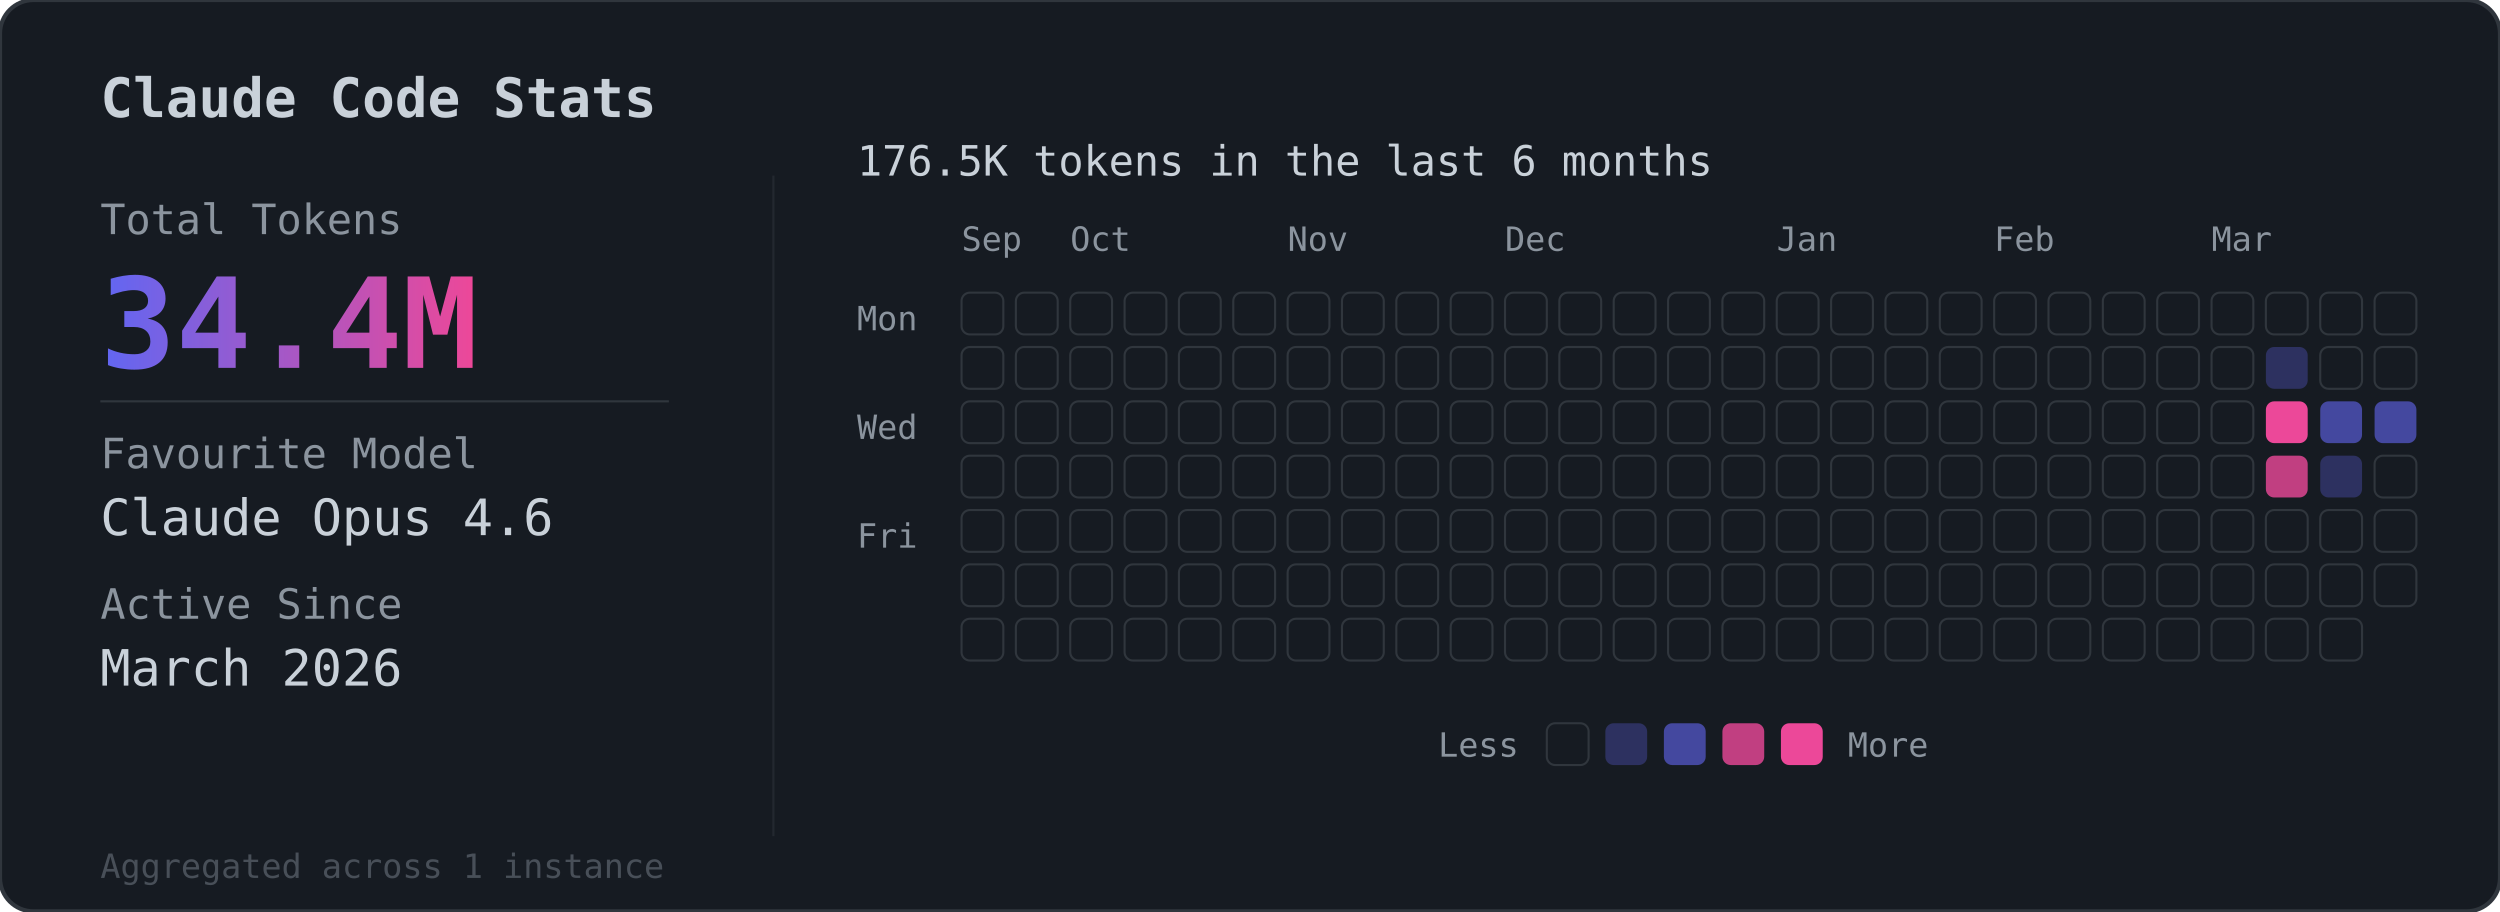
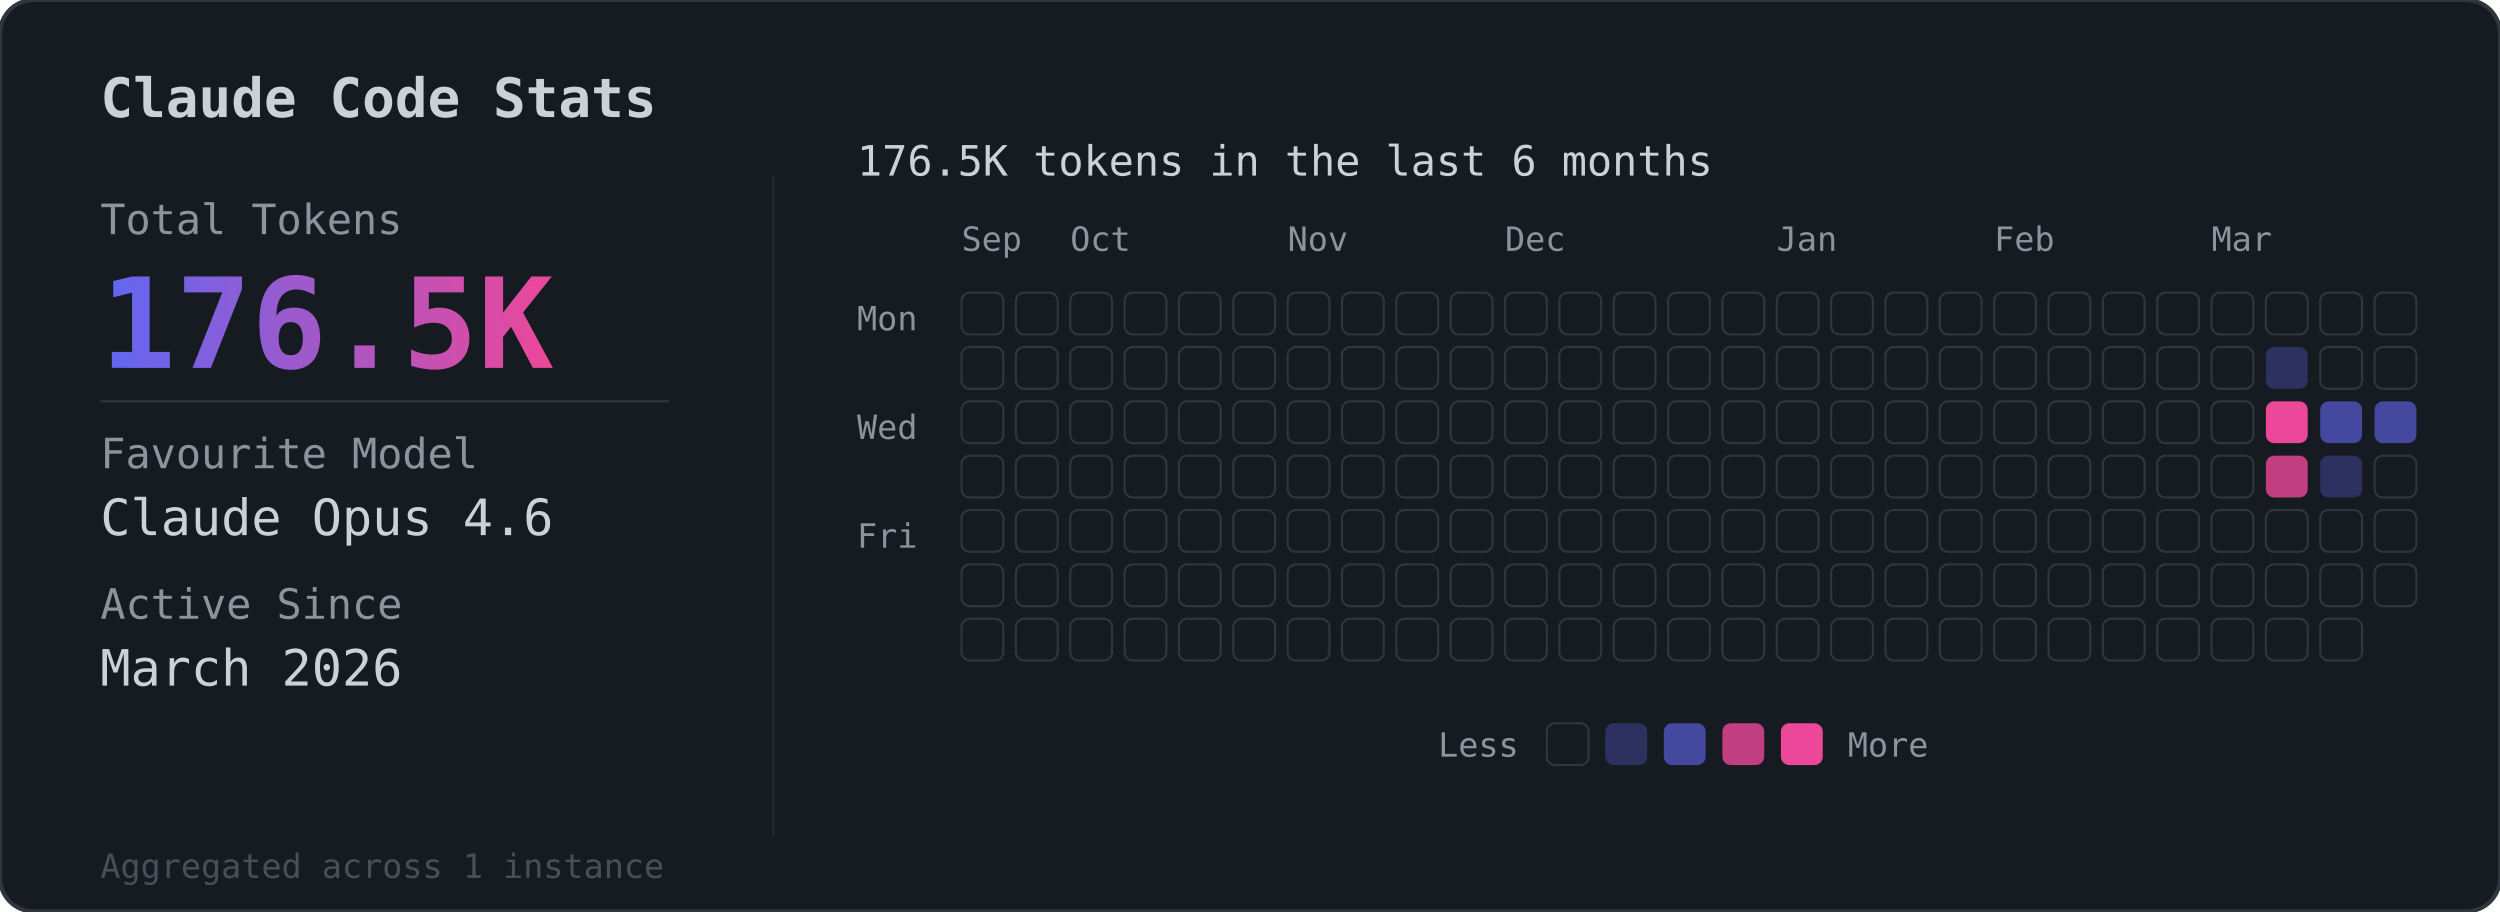
<svg xmlns="http://www.w3.org/2000/svg" viewBox="0 0 598 218">
  <defs>
    <linearGradient id="grad" x1="0%" y1="0%" x2="100%" y2="0%">
      <stop offset="0%" style="stop-color:#6366f1" />
      <stop offset="100%" style="stop-color:#ec4899" />
    </linearGradient>
  </defs>
  <rect width="598" height="218" rx="8" fill="#161b22" stroke="#30363d" stroke-width="1" />
  <text x="24" y="28" fill="#c9d1d9" font-family="monospace" font-size="13" font-weight="600">Claude Code Stats</text>
  <line x1="185" y1="42" x2="185" y2="200" stroke="#30363d" stroke-width="0.5" opacity="0.5" />
  <text x="24" y="56" fill="#8b949e" font-family="monospace" font-size="10">Total Tokens</text>
-   <text x="24" y="88" fill="url(#grad)" font-family="monospace" font-size="30" font-weight="bold">34.4M</text>
+   <text x="24" y="88" fill="url(#grad)" font-family="monospace" font-size="30" font-weight="bold">176.5K</text>
  <line x1="24" y1="96" x2="160" y2="96" stroke="#30363d" stroke-width="0.5" />
  <text x="24" y="112" fill="#8b949e" font-family="monospace" font-size="10">Favourite Model</text>
  <text x="24" y="128" fill="#c9d1d9" font-family="monospace" font-size="12">Claude Opus 4.6</text>
  <text x="24" y="148" fill="#8b949e" font-family="monospace" font-size="10">Active Since</text>
  <text x="24" y="164" fill="#c9d1d9" font-family="monospace" font-size="12">March 2026</text>
  <text x="24" y="210" fill="#484f58" font-family="monospace" font-size="8">Aggregated across 1 instance</text>
  <g transform="translate(205, 56)">
    <text x="0" y="-14" fill="#c9d1d9" font-family="monospace" font-size="10">176.5K tokens in the last 6 months</text>
    <g transform="translate(25, 4)">
      <text x="0" y="0" fill="#8b949e" font-family="monospace" font-size="8">Sep</text>
      <text x="26" y="0" fill="#8b949e" font-family="monospace" font-size="8">Oct</text>
      <text x="78" y="0" fill="#8b949e" font-family="monospace" font-size="8">Nov</text>
      <text x="130" y="0" fill="#8b949e" font-family="monospace" font-size="8">Dec</text>
      <text x="195" y="0" fill="#8b949e" font-family="monospace" font-size="8">Jan</text>
      <text x="247" y="0" fill="#8b949e" font-family="monospace" font-size="8">Feb</text>
      <text x="299" y="0" fill="#8b949e" font-family="monospace" font-size="8">Mar</text>
    </g>
    <text x="0" y="23" fill="#8b949e" font-family="monospace" font-size="8">Mon</text>
    <text x="0" y="49" fill="#8b949e" font-family="monospace" font-size="8">Wed</text>
    <text x="0" y="75" fill="#8b949e" font-family="monospace" font-size="8">Fri</text>
    <g transform="translate(25, 14)">
      <rect x="0" y="0" width="10" height="10" rx="2" fill="#161b22" stroke="#30363d" stroke-width="0.5" />
      <rect x="0" y="13" width="10" height="10" rx="2" fill="#161b22" stroke="#30363d" stroke-width="0.5" />
      <rect x="0" y="26" width="10" height="10" rx="2" fill="#161b22" stroke="#30363d" stroke-width="0.5" />
      <rect x="0" y="39" width="10" height="10" rx="2" fill="#161b22" stroke="#30363d" stroke-width="0.5" />
      <rect x="0" y="52" width="10" height="10" rx="2" fill="#161b22" stroke="#30363d" stroke-width="0.5" />
      <rect x="0" y="65" width="10" height="10" rx="2" fill="#161b22" stroke="#30363d" stroke-width="0.5" />
      <rect x="0" y="78" width="10" height="10" rx="2" fill="#161b22" stroke="#30363d" stroke-width="0.5" />
      <rect x="13" y="0" width="10" height="10" rx="2" fill="#161b22" stroke="#30363d" stroke-width="0.5" />
      <rect x="13" y="13" width="10" height="10" rx="2" fill="#161b22" stroke="#30363d" stroke-width="0.5" />
      <rect x="13" y="26" width="10" height="10" rx="2" fill="#161b22" stroke="#30363d" stroke-width="0.5" />
      <rect x="13" y="39" width="10" height="10" rx="2" fill="#161b22" stroke="#30363d" stroke-width="0.5" />
      <rect x="13" y="52" width="10" height="10" rx="2" fill="#161b22" stroke="#30363d" stroke-width="0.5" />
      <rect x="13" y="65" width="10" height="10" rx="2" fill="#161b22" stroke="#30363d" stroke-width="0.5" />
      <rect x="13" y="78" width="10" height="10" rx="2" fill="#161b22" stroke="#30363d" stroke-width="0.5" />
      <rect x="26" y="0" width="10" height="10" rx="2" fill="#161b22" stroke="#30363d" stroke-width="0.5" />
      <rect x="26" y="13" width="10" height="10" rx="2" fill="#161b22" stroke="#30363d" stroke-width="0.5" />
      <rect x="26" y="26" width="10" height="10" rx="2" fill="#161b22" stroke="#30363d" stroke-width="0.5" />
      <rect x="26" y="39" width="10" height="10" rx="2" fill="#161b22" stroke="#30363d" stroke-width="0.5" />
      <rect x="26" y="52" width="10" height="10" rx="2" fill="#161b22" stroke="#30363d" stroke-width="0.5" />
      <rect x="26" y="65" width="10" height="10" rx="2" fill="#161b22" stroke="#30363d" stroke-width="0.5" />
      <rect x="26" y="78" width="10" height="10" rx="2" fill="#161b22" stroke="#30363d" stroke-width="0.5" />
      <rect x="39" y="0" width="10" height="10" rx="2" fill="#161b22" stroke="#30363d" stroke-width="0.5" />
      <rect x="39" y="13" width="10" height="10" rx="2" fill="#161b22" stroke="#30363d" stroke-width="0.5" />
      <rect x="39" y="26" width="10" height="10" rx="2" fill="#161b22" stroke="#30363d" stroke-width="0.5" />
      <rect x="39" y="39" width="10" height="10" rx="2" fill="#161b22" stroke="#30363d" stroke-width="0.5" />
      <rect x="39" y="52" width="10" height="10" rx="2" fill="#161b22" stroke="#30363d" stroke-width="0.5" />
      <rect x="39" y="65" width="10" height="10" rx="2" fill="#161b22" stroke="#30363d" stroke-width="0.5" />
      <rect x="39" y="78" width="10" height="10" rx="2" fill="#161b22" stroke="#30363d" stroke-width="0.5" />
      <rect x="52" y="0" width="10" height="10" rx="2" fill="#161b22" stroke="#30363d" stroke-width="0.5" />
      <rect x="52" y="13" width="10" height="10" rx="2" fill="#161b22" stroke="#30363d" stroke-width="0.5" />
      <rect x="52" y="26" width="10" height="10" rx="2" fill="#161b22" stroke="#30363d" stroke-width="0.5" />
      <rect x="52" y="39" width="10" height="10" rx="2" fill="#161b22" stroke="#30363d" stroke-width="0.5" />
      <rect x="52" y="52" width="10" height="10" rx="2" fill="#161b22" stroke="#30363d" stroke-width="0.5" />
      <rect x="52" y="65" width="10" height="10" rx="2" fill="#161b22" stroke="#30363d" stroke-width="0.5" />
      <rect x="52" y="78" width="10" height="10" rx="2" fill="#161b22" stroke="#30363d" stroke-width="0.5" />
      <rect x="65" y="0" width="10" height="10" rx="2" fill="#161b22" stroke="#30363d" stroke-width="0.5" />
      <rect x="65" y="13" width="10" height="10" rx="2" fill="#161b22" stroke="#30363d" stroke-width="0.5" />
      <rect x="65" y="26" width="10" height="10" rx="2" fill="#161b22" stroke="#30363d" stroke-width="0.5" />
      <rect x="65" y="39" width="10" height="10" rx="2" fill="#161b22" stroke="#30363d" stroke-width="0.5" />
      <rect x="65" y="52" width="10" height="10" rx="2" fill="#161b22" stroke="#30363d" stroke-width="0.5" />
      <rect x="65" y="65" width="10" height="10" rx="2" fill="#161b22" stroke="#30363d" stroke-width="0.5" />
      <rect x="65" y="78" width="10" height="10" rx="2" fill="#161b22" stroke="#30363d" stroke-width="0.5" />
      <rect x="78" y="0" width="10" height="10" rx="2" fill="#161b22" stroke="#30363d" stroke-width="0.5" />
      <rect x="78" y="13" width="10" height="10" rx="2" fill="#161b22" stroke="#30363d" stroke-width="0.5" />
      <rect x="78" y="26" width="10" height="10" rx="2" fill="#161b22" stroke="#30363d" stroke-width="0.5" />
      <rect x="78" y="39" width="10" height="10" rx="2" fill="#161b22" stroke="#30363d" stroke-width="0.5" />
      <rect x="78" y="52" width="10" height="10" rx="2" fill="#161b22" stroke="#30363d" stroke-width="0.5" />
      <rect x="78" y="65" width="10" height="10" rx="2" fill="#161b22" stroke="#30363d" stroke-width="0.5" />
      <rect x="78" y="78" width="10" height="10" rx="2" fill="#161b22" stroke="#30363d" stroke-width="0.5" />
      <rect x="91" y="0" width="10" height="10" rx="2" fill="#161b22" stroke="#30363d" stroke-width="0.5" />
      <rect x="91" y="13" width="10" height="10" rx="2" fill="#161b22" stroke="#30363d" stroke-width="0.5" />
      <rect x="91" y="26" width="10" height="10" rx="2" fill="#161b22" stroke="#30363d" stroke-width="0.5" />
      <rect x="91" y="39" width="10" height="10" rx="2" fill="#161b22" stroke="#30363d" stroke-width="0.5" />
      <rect x="91" y="52" width="10" height="10" rx="2" fill="#161b22" stroke="#30363d" stroke-width="0.5" />
      <rect x="91" y="65" width="10" height="10" rx="2" fill="#161b22" stroke="#30363d" stroke-width="0.5" />
      <rect x="91" y="78" width="10" height="10" rx="2" fill="#161b22" stroke="#30363d" stroke-width="0.5" />
      <rect x="104" y="0" width="10" height="10" rx="2" fill="#161b22" stroke="#30363d" stroke-width="0.5" />
      <rect x="104" y="13" width="10" height="10" rx="2" fill="#161b22" stroke="#30363d" stroke-width="0.5" />
      <rect x="104" y="26" width="10" height="10" rx="2" fill="#161b22" stroke="#30363d" stroke-width="0.5" />
      <rect x="104" y="39" width="10" height="10" rx="2" fill="#161b22" stroke="#30363d" stroke-width="0.5" />
      <rect x="104" y="52" width="10" height="10" rx="2" fill="#161b22" stroke="#30363d" stroke-width="0.5" />
      <rect x="104" y="65" width="10" height="10" rx="2" fill="#161b22" stroke="#30363d" stroke-width="0.5" />
      <rect x="104" y="78" width="10" height="10" rx="2" fill="#161b22" stroke="#30363d" stroke-width="0.5" />
      <rect x="117" y="0" width="10" height="10" rx="2" fill="#161b22" stroke="#30363d" stroke-width="0.5" />
      <rect x="117" y="13" width="10" height="10" rx="2" fill="#161b22" stroke="#30363d" stroke-width="0.5" />
      <rect x="117" y="26" width="10" height="10" rx="2" fill="#161b22" stroke="#30363d" stroke-width="0.5" />
      <rect x="117" y="39" width="10" height="10" rx="2" fill="#161b22" stroke="#30363d" stroke-width="0.5" />
      <rect x="117" y="52" width="10" height="10" rx="2" fill="#161b22" stroke="#30363d" stroke-width="0.5" />
      <rect x="117" y="65" width="10" height="10" rx="2" fill="#161b22" stroke="#30363d" stroke-width="0.5" />
      <rect x="117" y="78" width="10" height="10" rx="2" fill="#161b22" stroke="#30363d" stroke-width="0.5" />
      <rect x="130" y="0" width="10" height="10" rx="2" fill="#161b22" stroke="#30363d" stroke-width="0.5" />
      <rect x="130" y="13" width="10" height="10" rx="2" fill="#161b22" stroke="#30363d" stroke-width="0.5" />
      <rect x="130" y="26" width="10" height="10" rx="2" fill="#161b22" stroke="#30363d" stroke-width="0.5" />
      <rect x="130" y="39" width="10" height="10" rx="2" fill="#161b22" stroke="#30363d" stroke-width="0.5" />
      <rect x="130" y="52" width="10" height="10" rx="2" fill="#161b22" stroke="#30363d" stroke-width="0.5" />
      <rect x="130" y="65" width="10" height="10" rx="2" fill="#161b22" stroke="#30363d" stroke-width="0.5" />
      <rect x="130" y="78" width="10" height="10" rx="2" fill="#161b22" stroke="#30363d" stroke-width="0.5" />
      <rect x="143" y="0" width="10" height="10" rx="2" fill="#161b22" stroke="#30363d" stroke-width="0.5" />
      <rect x="143" y="13" width="10" height="10" rx="2" fill="#161b22" stroke="#30363d" stroke-width="0.5" />
      <rect x="143" y="26" width="10" height="10" rx="2" fill="#161b22" stroke="#30363d" stroke-width="0.5" />
      <rect x="143" y="39" width="10" height="10" rx="2" fill="#161b22" stroke="#30363d" stroke-width="0.5" />
      <rect x="143" y="52" width="10" height="10" rx="2" fill="#161b22" stroke="#30363d" stroke-width="0.5" />
      <rect x="143" y="65" width="10" height="10" rx="2" fill="#161b22" stroke="#30363d" stroke-width="0.5" />
      <rect x="143" y="78" width="10" height="10" rx="2" fill="#161b22" stroke="#30363d" stroke-width="0.5" />
      <rect x="156" y="0" width="10" height="10" rx="2" fill="#161b22" stroke="#30363d" stroke-width="0.5" />
      <rect x="156" y="13" width="10" height="10" rx="2" fill="#161b22" stroke="#30363d" stroke-width="0.5" />
      <rect x="156" y="26" width="10" height="10" rx="2" fill="#161b22" stroke="#30363d" stroke-width="0.5" />
      <rect x="156" y="39" width="10" height="10" rx="2" fill="#161b22" stroke="#30363d" stroke-width="0.5" />
      <rect x="156" y="52" width="10" height="10" rx="2" fill="#161b22" stroke="#30363d" stroke-width="0.5" />
      <rect x="156" y="65" width="10" height="10" rx="2" fill="#161b22" stroke="#30363d" stroke-width="0.5" />
      <rect x="156" y="78" width="10" height="10" rx="2" fill="#161b22" stroke="#30363d" stroke-width="0.5" />
      <rect x="169" y="0" width="10" height="10" rx="2" fill="#161b22" stroke="#30363d" stroke-width="0.5" />
      <rect x="169" y="13" width="10" height="10" rx="2" fill="#161b22" stroke="#30363d" stroke-width="0.5" />
      <rect x="169" y="26" width="10" height="10" rx="2" fill="#161b22" stroke="#30363d" stroke-width="0.5" />
      <rect x="169" y="39" width="10" height="10" rx="2" fill="#161b22" stroke="#30363d" stroke-width="0.5" />
      <rect x="169" y="52" width="10" height="10" rx="2" fill="#161b22" stroke="#30363d" stroke-width="0.5" />
      <rect x="169" y="65" width="10" height="10" rx="2" fill="#161b22" stroke="#30363d" stroke-width="0.5" />
      <rect x="169" y="78" width="10" height="10" rx="2" fill="#161b22" stroke="#30363d" stroke-width="0.5" />
      <rect x="182" y="0" width="10" height="10" rx="2" fill="#161b22" stroke="#30363d" stroke-width="0.5" />
      <rect x="182" y="13" width="10" height="10" rx="2" fill="#161b22" stroke="#30363d" stroke-width="0.5" />
      <rect x="182" y="26" width="10" height="10" rx="2" fill="#161b22" stroke="#30363d" stroke-width="0.5" />
      <rect x="182" y="39" width="10" height="10" rx="2" fill="#161b22" stroke="#30363d" stroke-width="0.5" />
      <rect x="182" y="52" width="10" height="10" rx="2" fill="#161b22" stroke="#30363d" stroke-width="0.5" />
      <rect x="182" y="65" width="10" height="10" rx="2" fill="#161b22" stroke="#30363d" stroke-width="0.5" />
      <rect x="182" y="78" width="10" height="10" rx="2" fill="#161b22" stroke="#30363d" stroke-width="0.5" />
      <rect x="195" y="0" width="10" height="10" rx="2" fill="#161b22" stroke="#30363d" stroke-width="0.5" />
      <rect x="195" y="13" width="10" height="10" rx="2" fill="#161b22" stroke="#30363d" stroke-width="0.5" />
      <rect x="195" y="26" width="10" height="10" rx="2" fill="#161b22" stroke="#30363d" stroke-width="0.5" />
      <rect x="195" y="39" width="10" height="10" rx="2" fill="#161b22" stroke="#30363d" stroke-width="0.5" />
      <rect x="195" y="52" width="10" height="10" rx="2" fill="#161b22" stroke="#30363d" stroke-width="0.5" />
      <rect x="195" y="65" width="10" height="10" rx="2" fill="#161b22" stroke="#30363d" stroke-width="0.5" />
      <rect x="195" y="78" width="10" height="10" rx="2" fill="#161b22" stroke="#30363d" stroke-width="0.5" />
      <rect x="208" y="0" width="10" height="10" rx="2" fill="#161b22" stroke="#30363d" stroke-width="0.5" />
      <rect x="208" y="13" width="10" height="10" rx="2" fill="#161b22" stroke="#30363d" stroke-width="0.5" />
      <rect x="208" y="26" width="10" height="10" rx="2" fill="#161b22" stroke="#30363d" stroke-width="0.5" />
      <rect x="208" y="39" width="10" height="10" rx="2" fill="#161b22" stroke="#30363d" stroke-width="0.5" />
      <rect x="208" y="52" width="10" height="10" rx="2" fill="#161b22" stroke="#30363d" stroke-width="0.5" />
      <rect x="208" y="65" width="10" height="10" rx="2" fill="#161b22" stroke="#30363d" stroke-width="0.5" />
      <rect x="208" y="78" width="10" height="10" rx="2" fill="#161b22" stroke="#30363d" stroke-width="0.5" />
      <rect x="221" y="0" width="10" height="10" rx="2" fill="#161b22" stroke="#30363d" stroke-width="0.5" />
      <rect x="221" y="13" width="10" height="10" rx="2" fill="#161b22" stroke="#30363d" stroke-width="0.5" />
      <rect x="221" y="26" width="10" height="10" rx="2" fill="#161b22" stroke="#30363d" stroke-width="0.5" />
      <rect x="221" y="39" width="10" height="10" rx="2" fill="#161b22" stroke="#30363d" stroke-width="0.5" />
      <rect x="221" y="52" width="10" height="10" rx="2" fill="#161b22" stroke="#30363d" stroke-width="0.5" />
      <rect x="221" y="65" width="10" height="10" rx="2" fill="#161b22" stroke="#30363d" stroke-width="0.5" />
      <rect x="221" y="78" width="10" height="10" rx="2" fill="#161b22" stroke="#30363d" stroke-width="0.5" />
      <rect x="234" y="0" width="10" height="10" rx="2" fill="#161b22" stroke="#30363d" stroke-width="0.5" />
      <rect x="234" y="13" width="10" height="10" rx="2" fill="#161b22" stroke="#30363d" stroke-width="0.5" />
      <rect x="234" y="26" width="10" height="10" rx="2" fill="#161b22" stroke="#30363d" stroke-width="0.5" />
      <rect x="234" y="39" width="10" height="10" rx="2" fill="#161b22" stroke="#30363d" stroke-width="0.5" />
      <rect x="234" y="52" width="10" height="10" rx="2" fill="#161b22" stroke="#30363d" stroke-width="0.5" />
      <rect x="234" y="65" width="10" height="10" rx="2" fill="#161b22" stroke="#30363d" stroke-width="0.5" />
      <rect x="234" y="78" width="10" height="10" rx="2" fill="#161b22" stroke="#30363d" stroke-width="0.5" />
      <rect x="247" y="0" width="10" height="10" rx="2" fill="#161b22" stroke="#30363d" stroke-width="0.5" />
      <rect x="247" y="13" width="10" height="10" rx="2" fill="#161b22" stroke="#30363d" stroke-width="0.5" />
      <rect x="247" y="26" width="10" height="10" rx="2" fill="#161b22" stroke="#30363d" stroke-width="0.5" />
      <rect x="247" y="39" width="10" height="10" rx="2" fill="#161b22" stroke="#30363d" stroke-width="0.5" />
      <rect x="247" y="52" width="10" height="10" rx="2" fill="#161b22" stroke="#30363d" stroke-width="0.5" />
      <rect x="247" y="65" width="10" height="10" rx="2" fill="#161b22" stroke="#30363d" stroke-width="0.5" />
      <rect x="247" y="78" width="10" height="10" rx="2" fill="#161b22" stroke="#30363d" stroke-width="0.5" />
      <rect x="260" y="0" width="10" height="10" rx="2" fill="#161b22" stroke="#30363d" stroke-width="0.5" />
      <rect x="260" y="13" width="10" height="10" rx="2" fill="#161b22" stroke="#30363d" stroke-width="0.5" />
      <rect x="260" y="26" width="10" height="10" rx="2" fill="#161b22" stroke="#30363d" stroke-width="0.5" />
      <rect x="260" y="39" width="10" height="10" rx="2" fill="#161b22" stroke="#30363d" stroke-width="0.5" />
      <rect x="260" y="52" width="10" height="10" rx="2" fill="#161b22" stroke="#30363d" stroke-width="0.5" />
      <rect x="260" y="65" width="10" height="10" rx="2" fill="#161b22" stroke="#30363d" stroke-width="0.5" />
      <rect x="260" y="78" width="10" height="10" rx="2" fill="#161b22" stroke="#30363d" stroke-width="0.5" />
      <rect x="273" y="0" width="10" height="10" rx="2" fill="#161b22" stroke="#30363d" stroke-width="0.5" />
      <rect x="273" y="13" width="10" height="10" rx="2" fill="#161b22" stroke="#30363d" stroke-width="0.5" />
      <rect x="273" y="26" width="10" height="10" rx="2" fill="#161b22" stroke="#30363d" stroke-width="0.5" />
      <rect x="273" y="39" width="10" height="10" rx="2" fill="#161b22" stroke="#30363d" stroke-width="0.5" />
      <rect x="273" y="52" width="10" height="10" rx="2" fill="#161b22" stroke="#30363d" stroke-width="0.5" />
      <rect x="273" y="65" width="10" height="10" rx="2" fill="#161b22" stroke="#30363d" stroke-width="0.5" />
      <rect x="273" y="78" width="10" height="10" rx="2" fill="#161b22" stroke="#30363d" stroke-width="0.5" />
      <rect x="286" y="0" width="10" height="10" rx="2" fill="#161b22" stroke="#30363d" stroke-width="0.5" />
      <rect x="286" y="13" width="10" height="10" rx="2" fill="#161b22" stroke="#30363d" stroke-width="0.5" />
      <rect x="286" y="26" width="10" height="10" rx="2" fill="#161b22" stroke="#30363d" stroke-width="0.5" />
      <rect x="286" y="39" width="10" height="10" rx="2" fill="#161b22" stroke="#30363d" stroke-width="0.5" />
      <rect x="286" y="52" width="10" height="10" rx="2" fill="#161b22" stroke="#30363d" stroke-width="0.5" />
      <rect x="286" y="65" width="10" height="10" rx="2" fill="#161b22" stroke="#30363d" stroke-width="0.5" />
      <rect x="286" y="78" width="10" height="10" rx="2" fill="#161b22" stroke="#30363d" stroke-width="0.5" />
      <rect x="299" y="0" width="10" height="10" rx="2" fill="#161b22" stroke="#30363d" stroke-width="0.5" />
      <rect x="299" y="13" width="10" height="10" rx="2" fill="#161b22" stroke="#30363d" stroke-width="0.5" />
      <rect x="299" y="26" width="10" height="10" rx="2" fill="#161b22" stroke="#30363d" stroke-width="0.5" />
      <rect x="299" y="39" width="10" height="10" rx="2" fill="#161b22" stroke="#30363d" stroke-width="0.5" />
      <rect x="299" y="52" width="10" height="10" rx="2" fill="#161b22" stroke="#30363d" stroke-width="0.5" />
      <rect x="299" y="65" width="10" height="10" rx="2" fill="#161b22" stroke="#30363d" stroke-width="0.5" />
      <rect x="299" y="78" width="10" height="10" rx="2" fill="#161b22" stroke="#30363d" stroke-width="0.5" />
      <rect x="312" y="0" width="10" height="10" rx="2" fill="#161b22" stroke="#30363d" stroke-width="0.5" />
      <rect x="312" y="13" width="10" height="10" rx="2" fill="#6366f1" opacity="0.3" />
      <rect x="312" y="26" width="10" height="10" rx="2" fill="#ec4899" opacity="1" />
      <rect x="312" y="39" width="10" height="10" rx="2" fill="#ec4899" opacity="0.8" />
      <rect x="312" y="52" width="10" height="10" rx="2" fill="#161b22" stroke="#30363d" stroke-width="0.5" />
      <rect x="312" y="65" width="10" height="10" rx="2" fill="#161b22" stroke="#30363d" stroke-width="0.5" />
      <rect x="312" y="78" width="10" height="10" rx="2" fill="#161b22" stroke="#30363d" stroke-width="0.5" />
      <rect x="325" y="0" width="10" height="10" rx="2" fill="#161b22" stroke="#30363d" stroke-width="0.5" />
      <rect x="325" y="13" width="10" height="10" rx="2" fill="#161b22" stroke="#30363d" stroke-width="0.5" />
      <rect x="325" y="26" width="10" height="10" rx="2" fill="#6366f1" opacity="0.6" />
      <rect x="325" y="39" width="10" height="10" rx="2" fill="#6366f1" opacity="0.3" />
      <rect x="325" y="52" width="10" height="10" rx="2" fill="#161b22" stroke="#30363d" stroke-width="0.5" />
      <rect x="325" y="65" width="10" height="10" rx="2" fill="#161b22" stroke="#30363d" stroke-width="0.5" />
      <rect x="325" y="78" width="10" height="10" rx="2" fill="#161b22" stroke="#30363d" stroke-width="0.5" />
      <rect x="338" y="0" width="10" height="10" rx="2" fill="#161b22" stroke="#30363d" stroke-width="0.5" />
      <rect x="338" y="13" width="10" height="10" rx="2" fill="#161b22" stroke="#30363d" stroke-width="0.5" />
      <rect x="338" y="26" width="10" height="10" rx="2" fill="#6366f1" opacity="0.6" />
      <rect x="338" y="39" width="10" height="10" rx="2" fill="#161b22" stroke="#30363d" stroke-width="0.5" />
      <rect x="338" y="52" width="10" height="10" rx="2" fill="#161b22" stroke="#30363d" stroke-width="0.5" />
      <rect x="338" y="65" width="10" height="10" rx="2" fill="#161b22" stroke="#30363d" stroke-width="0.5" />
    </g>
    <g transform="translate(139, 116)">
      <text x="0" y="9" fill="#8b949e" font-family="monospace" font-size="8">Less</text>
      <rect x="26" y="1" width="10" height="10" rx="2" fill="#161b22" stroke="#30363d" stroke-width="0.5" />
      <rect x="40" y="1" width="10" height="10" rx="2" fill="#6366f1" opacity="0.3" />
      <rect x="54" y="1" width="10" height="10" rx="2" fill="#6366f1" opacity="0.6" />
      <rect x="68" y="1" width="10" height="10" rx="2" fill="#ec4899" opacity="0.8" />
      <rect x="82" y="1" width="10" height="10" rx="2" fill="#ec4899" />
      <text x="98" y="9" fill="#8b949e" font-family="monospace" font-size="8">More</text>
    </g>
  </g>
</svg>
